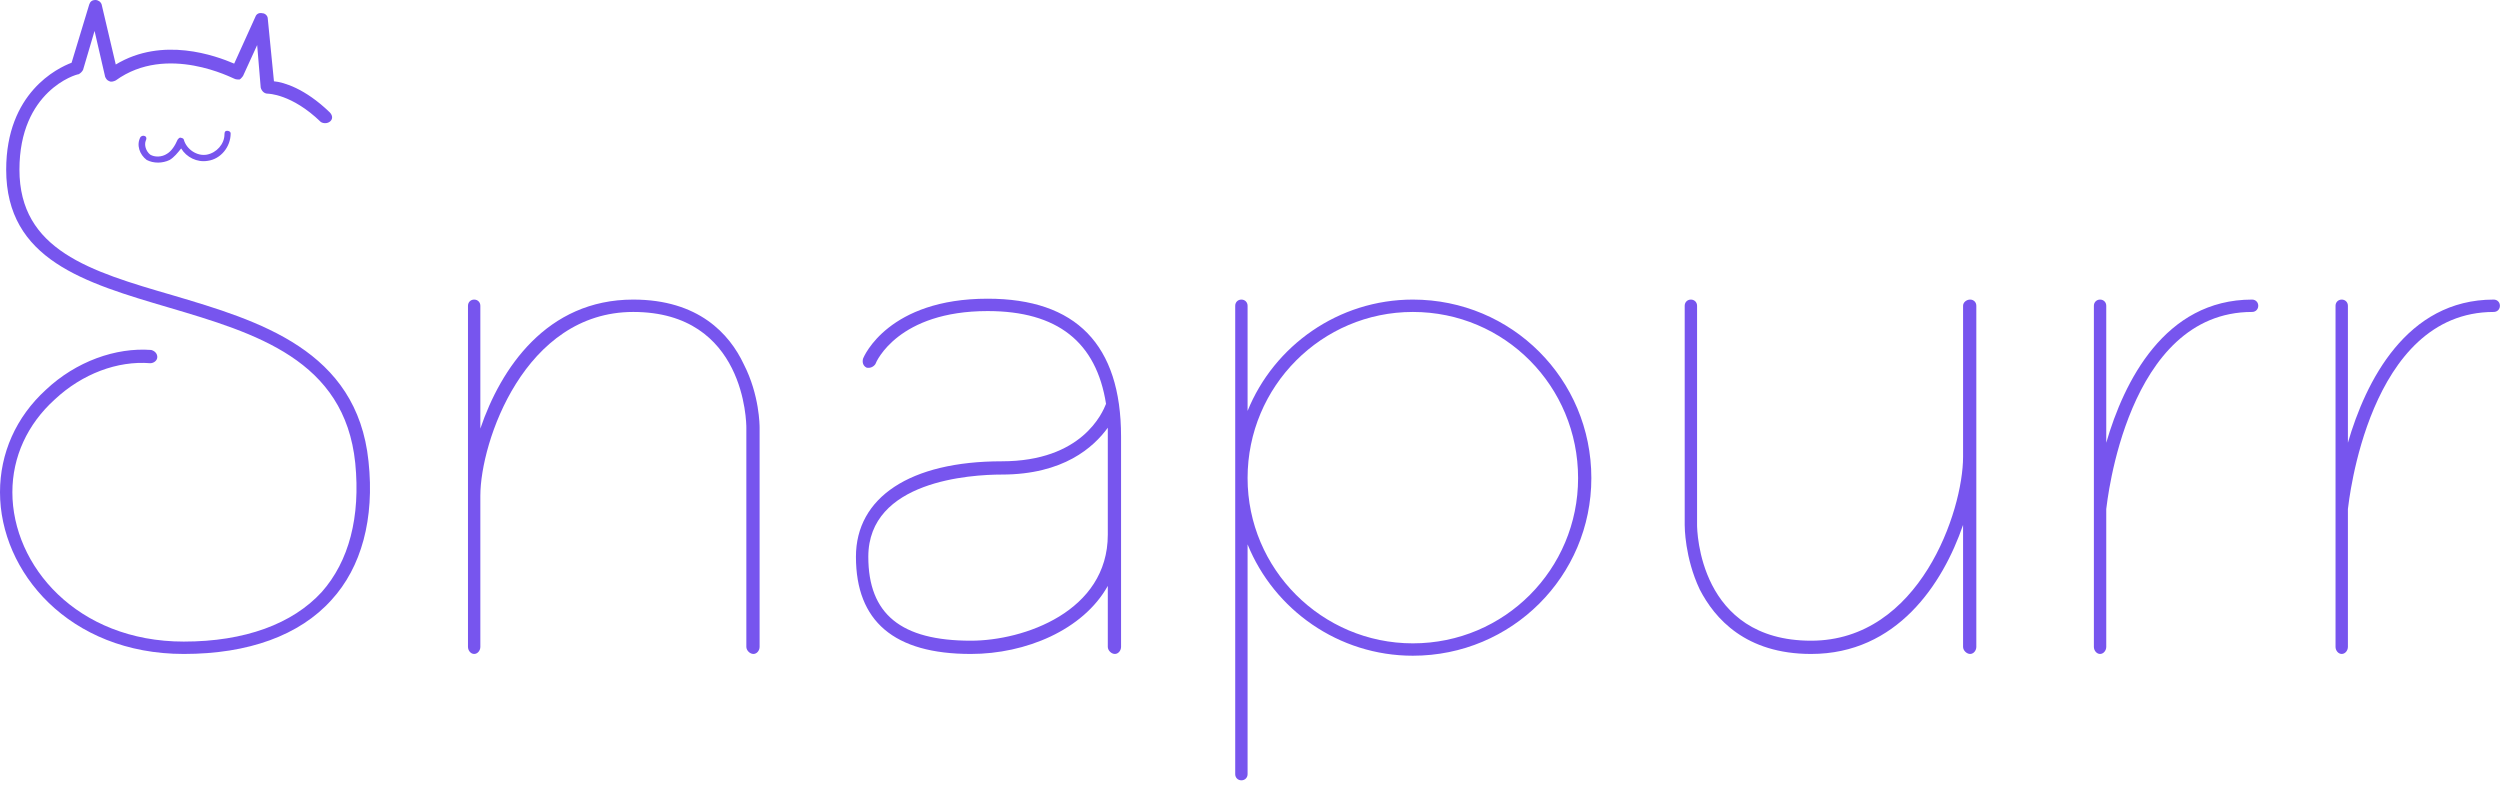
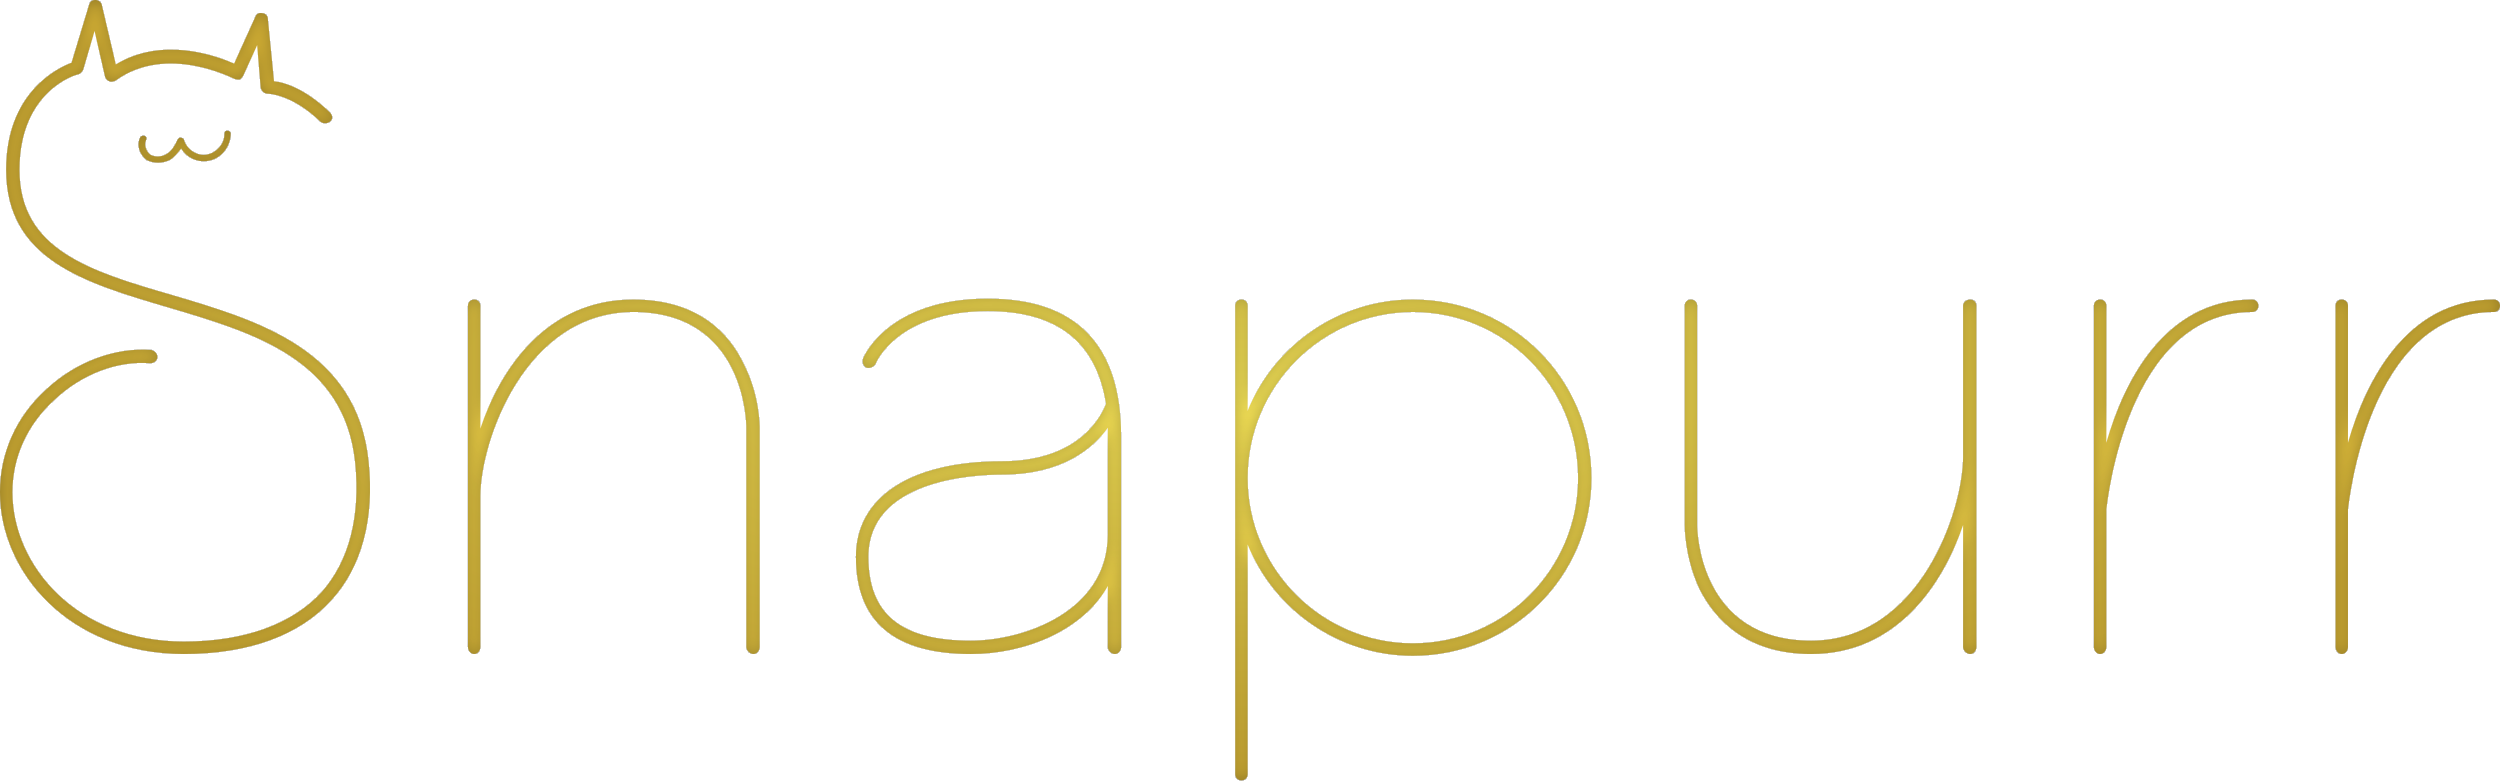
- <svg xmlns="http://www.w3.org/2000/svg" width="215" height="68" viewBox="0 0 215 68" fill="none">
-   <path d="M31.692 39.672C32.224 44.612 31.084 48.792 28.5 51.604C25.764 54.644 21.356 56.24 15.808 56.24C5.928 56.24 0 49.172 0 42.332C0 38.988 1.368 35.872 3.952 33.516C6.536 31.084 9.956 29.868 12.996 30.096C13.3 30.172 13.528 30.4 13.528 30.704C13.528 31.008 13.224 31.236 12.92 31.236C10.108 31.008 7.068 32.148 4.712 34.352C2.356 36.48 1.064 39.292 1.064 42.332C1.064 48.64 6.612 55.176 15.808 55.176C21.052 55.176 25.156 53.656 27.664 50.92C30.02 48.26 31.008 44.46 30.552 39.824C29.64 30.932 21.964 28.652 14.516 26.448C7.296 24.32 0.532 22.344 0.532 14.592C0.532 7.98 4.94 5.852 6.156 5.396L7.676 0.38C7.752 0.152 7.904 0 8.208 0C8.436 0 8.664 0.152 8.74 0.38L9.956 5.548C13.984 3.116 18.544 4.788 20.14 5.472L21.964 1.444C22.04 1.216 22.268 1.064 22.572 1.14C22.8 1.14 23.028 1.368 23.028 1.596L23.56 6.992C24.396 7.068 26.22 7.6 28.348 9.652C28.576 9.88 28.652 10.184 28.424 10.412C28.196 10.64 27.816 10.64 27.588 10.488C25.08 8.056 23.028 8.056 23.028 8.056C22.724 8.056 22.496 7.828 22.42 7.524L22.116 3.876L20.9 6.536C20.824 6.612 20.748 6.764 20.596 6.84C20.444 6.84 20.292 6.84 20.14 6.764C20.064 6.764 14.364 3.724 9.956 6.916C9.804 6.992 9.576 7.068 9.424 6.992C9.196 6.916 9.12 6.764 9.044 6.612L8.132 2.66L7.144 6.004C7.068 6.156 6.916 6.308 6.764 6.384C6.536 6.384 1.672 7.828 1.672 14.592C1.672 21.508 7.752 23.332 14.82 25.384C22.268 27.588 30.704 30.096 31.692 39.672ZM12.464 11.704C12.616 11.78 12.616 11.932 12.54 12.084C12.388 12.464 12.54 12.996 12.92 13.3C13.3 13.528 13.908 13.528 14.364 13.224C14.744 12.996 15.048 12.54 15.276 12.008C15.352 11.932 15.428 11.78 15.58 11.856C15.656 11.856 15.808 11.932 15.808 12.008C16.036 12.844 16.948 13.452 17.784 13.3C18.62 13.148 19.304 12.388 19.304 11.552C19.304 11.324 19.38 11.248 19.532 11.248C19.684 11.248 19.836 11.324 19.836 11.476C19.836 12.616 19 13.68 17.86 13.832C16.948 13.984 16.036 13.528 15.58 12.768C15.276 13.148 14.972 13.528 14.592 13.756C14.288 13.908 13.908 13.984 13.604 13.984C13.224 13.984 12.92 13.908 12.616 13.756C12.008 13.3 11.704 12.464 12.084 11.78C12.16 11.704 12.312 11.628 12.464 11.704Z" fill="#7755EE" />
-   <path d="M63.958 31.312C65.326 33.972 65.326 36.632 65.326 36.784V55.632C65.326 55.936 65.098 56.24 64.794 56.24C64.49 56.24 64.186 55.936 64.186 55.632V36.784C64.186 36.404 64.11 26.828 54.458 26.828C45.11 26.828 41.31 38 41.31 42.636V55.632C41.31 55.936 41.082 56.24 40.778 56.24C40.474 56.24 40.246 55.936 40.246 55.632V26.296C40.246 25.992 40.474 25.764 40.778 25.764C41.082 25.764 41.31 25.992 41.31 26.296V36.86C43.058 31.692 47.01 25.764 54.458 25.764C60.082 25.764 62.742 28.728 63.958 31.312Z" fill="#7755EE" />
-   <path d="M84.935 25.688C92.535 25.688 96.411 29.64 96.411 37.544V55.632C96.411 55.936 96.183 56.24 95.879 56.24C95.575 56.24 95.271 55.936 95.271 55.632V50.388C93.143 54.188 88.203 56.24 83.491 56.24C76.879 56.24 73.611 53.428 73.611 47.88C73.611 42.788 78.247 39.672 86.151 39.672C93.067 39.672 94.815 35.492 95.119 34.732C94.283 29.412 90.939 26.752 84.935 26.752C77.259 26.752 75.359 31.084 75.283 31.312C75.131 31.54 74.827 31.692 74.523 31.616C74.219 31.464 74.143 31.16 74.219 30.856C74.295 30.628 76.423 25.688 84.935 25.688ZM83.491 55.1C88.051 55.1 95.271 52.592 95.271 45.98V37.544C95.271 37.24 95.271 37.012 95.271 36.784C94.055 38.456 91.471 40.812 86.151 40.812C83.491 40.812 74.675 41.344 74.675 47.88C74.675 52.82 77.487 55.1 83.491 55.1Z" fill="#7755EE" />
-   <path d="M121.504 25.764C130.016 25.764 136.856 32.604 136.856 41.116C136.856 49.552 130.016 56.392 121.504 56.392C115.12 56.392 109.572 52.44 107.292 46.816V66.576C107.292 66.88 107.064 67.108 106.76 67.108C106.456 67.108 106.228 66.88 106.228 66.576V26.296C106.228 25.992 106.456 25.764 106.76 25.764C107.064 25.764 107.292 25.992 107.292 26.296V35.34C109.572 29.716 115.12 25.764 121.504 25.764ZM121.504 55.328C129.408 55.328 135.716 48.944 135.716 41.116C135.716 33.212 129.408 26.828 121.504 26.828C113.676 26.828 107.292 33.212 107.292 41.116C107.292 48.944 113.676 55.328 121.504 55.328Z" fill="#7755EE" />
-   <path d="M169.432 25.764C169.736 25.764 169.964 25.992 169.964 26.296V55.632C169.964 55.936 169.736 56.24 169.432 56.24C169.128 56.24 168.824 55.936 168.824 55.632V45.144C167.076 50.236 163.124 56.24 155.752 56.24C150.128 56.24 147.468 53.2 146.176 50.692C144.884 47.956 144.884 45.296 144.884 45.144V26.296C144.884 25.992 145.112 25.764 145.416 25.764C145.72 25.764 145.948 25.992 145.948 26.296V45.144C145.948 45.6 146.1 55.1 155.752 55.1C165.1 55.1 168.824 43.928 168.824 39.292V26.296C168.824 25.992 169.128 25.764 169.432 25.764Z" fill="#7755EE" />
-   <path d="M193.678 25.764C193.982 25.764 194.21 25.992 194.21 26.296C194.21 26.6 193.982 26.828 193.678 26.828C182.886 26.828 181.214 43.244 181.138 43.776V55.632C181.138 55.936 180.91 56.24 180.606 56.24C180.302 56.24 180.074 55.936 180.074 55.632V26.296C180.074 25.992 180.302 25.764 180.606 25.764C180.91 25.764 181.138 25.992 181.138 26.296V38.076C182.658 32.832 186.154 25.764 193.678 25.764Z" fill="#7755EE" />
-   <path d="M214.46 25.764C214.764 25.764 214.992 25.992 214.992 26.296C214.992 26.6 214.764 26.828 214.46 26.828C203.668 26.828 201.996 43.244 201.92 43.776V55.632C201.92 55.936 201.692 56.24 201.388 56.24C201.084 56.24 200.856 55.936 200.856 55.632V26.296C200.856 25.992 201.084 25.764 201.388 25.764C201.692 25.764 201.92 25.992 201.92 26.296V38.076C203.44 32.832 206.936 25.764 214.46 25.764Z" fill="#7755EE" />
+ <svg xmlns="http://www.w3.org/2000/svg" width="173" height="54" viewBox="0 0 173 54" fill="none">
+   <g filter="url(#filter0_i_36_12)">
+     <path d="M25.502 31.923C25.93 35.898 25.012 39.262 22.933 41.524C20.732 43.971 17.185 45.255 12.72 45.255C4.77 45.255 0 39.567 0 34.063C0 31.373 1.101 28.865 3.18 26.969C5.259 25.012 8.011 24.034 10.457 24.217C10.702 24.279 10.886 24.462 10.886 24.707C10.886 24.951 10.641 25.135 10.396 25.135C8.134 24.951 5.687 25.869 3.792 27.642C1.896 29.355 0.856 31.617 0.856 34.063C0.856 39.139 5.321 44.399 12.72 44.399C16.94 44.399 20.242 43.175 22.261 40.974C24.156 38.834 24.951 35.776 24.584 32.045C23.851 24.89 17.674 23.055 11.681 21.282C5.871 19.57 0.428 17.98 0.428 11.742C0.428 6.421 3.975 4.709 4.954 4.342L6.177 0.306C6.238 0.122 6.36 0 6.605 0C6.788 0 6.972 0.122 7.033 0.306L8.011 4.464C11.252 2.507 14.922 3.853 16.206 4.403L17.674 1.162C17.735 0.978 17.919 0.856 18.163 0.917C18.346 0.917 18.53 1.101 18.53 1.284L18.958 5.626C19.631 5.687 21.099 6.116 22.811 7.767C22.994 7.95 23.055 8.195 22.872 8.378C22.689 8.562 22.383 8.562 22.199 8.439C20.181 6.482 18.53 6.482 18.53 6.482C18.285 6.482 18.102 6.299 18.041 6.054L17.796 3.119L16.818 5.259C16.756 5.321 16.695 5.443 16.573 5.504C16.451 5.504 16.328 5.504 16.206 5.443C16.145 5.443 11.558 2.997 8.011 5.565C7.889 5.626 7.706 5.687 7.583 5.626C7.4 5.565 7.339 5.443 7.277 5.321L6.544 2.14L5.749 4.831C5.687 4.954 5.565 5.076 5.443 5.137C5.259 5.137 1.345 6.299 1.345 11.742C1.345 17.307 6.238 18.775 11.925 20.426C17.919 22.199 24.707 24.217 25.502 31.923ZM10.029 9.418C10.152 9.479 10.152 9.601 10.091 9.724C9.968 10.029 10.091 10.457 10.396 10.702C10.702 10.886 11.191 10.886 11.558 10.641C11.864 10.457 12.109 10.091 12.292 9.663C12.353 9.601 12.415 9.479 12.537 9.54C12.598 9.54 12.72 9.601 12.72 9.663C12.904 10.335 13.638 10.825 14.31 10.702C14.983 10.58 15.533 9.968 15.533 9.296C15.533 9.112 15.595 9.051 15.717 9.051C15.839 9.051 15.961 9.112 15.961 9.234C15.961 10.152 15.289 11.008 14.371 11.13C13.638 11.252 12.904 10.886 12.537 10.274C12.292 10.58 12.048 10.886 11.742 11.069C11.497 11.191 11.191 11.252 10.947 11.252C10.641 11.252 10.396 11.191 10.152 11.069C9.663 10.702 9.418 10.029 9.724 9.479C9.785 9.418 9.907 9.357 10.029 9.418Z" fill="url(#paint0_diamond_36_12)" />
+     <path d="M51.465 25.196C52.566 27.336 52.566 29.477 52.566 29.599V44.766C52.566 45.01 52.383 45.255 52.138 45.255C51.894 45.255 51.649 45.01 51.649 44.766V29.599C51.649 29.293 51.588 21.588 43.821 21.588C36.299 21.588 33.241 30.578 33.241 34.308V44.766C33.241 45.01 33.058 45.255 32.813 45.255C32.569 45.255 32.385 45.01 32.385 44.766V21.16C32.385 20.915 32.569 20.732 32.813 20.732C33.058 20.732 33.241 20.915 33.241 21.16V29.66C34.648 25.502 37.828 20.732 43.821 20.732C48.346 20.732 50.487 23.117 51.465 25.196Z" fill="url(#paint1_diamond_36_12)" />
+     <path d="M68.345 20.67C74.46 20.67 77.579 23.851 77.579 30.211V44.766C77.579 45.01 77.396 45.255 77.151 45.255C76.906 45.255 76.662 45.01 76.662 44.766V40.546C74.95 43.604 70.974 45.255 67.183 45.255C61.862 45.255 59.233 42.992 59.233 38.528C59.233 34.43 62.963 31.923 69.323 31.923C74.888 31.923 76.295 28.559 76.54 27.948C75.867 23.667 73.176 21.527 68.345 21.527C62.168 21.527 60.639 25.012 60.578 25.196C60.456 25.379 60.211 25.502 59.967 25.441C59.722 25.318 59.661 25.074 59.722 24.829C59.783 24.645 61.495 20.67 68.345 20.67ZM67.183 44.337C70.852 44.337 76.662 42.319 76.662 36.999V30.211C76.662 29.966 76.662 29.783 76.662 29.599C75.683 30.945 73.604 32.84 69.323 32.84C67.183 32.84 60.089 33.268 60.089 38.528C60.089 42.503 62.352 44.337 67.183 44.337Z" fill="url(#paint2_diamond_36_12)" />
+     <path d="M97.771 20.732C104.621 20.732 110.125 26.236 110.125 33.085C110.125 39.873 104.621 45.377 97.771 45.377C92.634 45.377 88.17 42.197 86.335 37.672V53.572C86.335 53.816 86.152 54 85.907 54C85.663 54 85.479 53.816 85.479 53.572V21.16C85.479 20.915 85.663 20.732 85.907 20.732C86.152 20.732 86.335 20.915 86.335 21.16V28.437C88.17 23.912 92.634 20.732 97.771 20.732ZM97.771 44.521C104.131 44.521 109.207 39.384 109.207 33.085C109.207 26.725 104.131 21.588 97.771 21.588C91.472 21.588 86.335 26.725 86.335 33.085C86.335 39.384 91.472 44.521 97.771 44.521Z" fill="url(#paint3_diamond_36_12)" />
+     <path d="M136.337 20.732C136.582 20.732 136.765 20.915 136.765 21.16V44.766C136.765 45.01 136.582 45.255 136.337 45.255C136.093 45.255 135.848 45.01 135.848 44.766V36.326C134.441 40.424 131.261 45.255 125.329 45.255C120.804 45.255 118.663 42.809 117.624 40.791C116.584 38.589 116.584 36.449 116.584 36.326V21.16C116.584 20.915 116.768 20.732 117.012 20.732C117.257 20.732 117.44 20.915 117.44 21.16V36.326C117.44 36.693 117.563 44.337 125.329 44.337C132.851 44.337 135.848 35.348 135.848 31.617V21.16C135.848 20.915 136.093 20.732 136.337 20.732Z" fill="url(#paint4_diamond_36_12)" />
+     <path d="M155.848 20.732C156.092 20.732 156.276 20.915 156.276 21.16C156.276 21.404 156.092 21.588 155.848 21.588C147.164 21.588 145.818 34.797 145.757 35.225V44.766C145.757 45.01 145.574 45.255 145.329 45.255C145.084 45.255 144.901 45.01 144.901 44.766V21.16C144.901 20.915 145.084 20.732 145.329 20.732C145.574 20.732 145.757 20.915 145.757 21.16V30.639C146.98 26.419 149.793 20.732 155.848 20.732Z" fill="url(#paint5_diamond_36_12)" />
+     <path d="M172.57 20.732C172.814 20.732 172.998 20.915 172.998 21.16C172.998 21.404 172.814 21.588 172.57 21.588C163.886 21.588 162.54 34.797 162.479 35.225V44.766C162.479 45.01 162.296 45.255 162.051 45.255C161.807 45.255 161.623 45.01 161.623 44.766V21.16C161.623 20.915 161.807 20.732 162.051 20.732C162.296 20.732 162.479 20.915 162.479 21.16V30.639C163.702 26.419 166.515 20.732 172.57 20.732Z" fill="url(#paint6_diamond_36_12)" />
+   </g>
+   <defs>
+     <filter id="filter0_i_36_12" x="0" y="0" width="172.998" height="54" filterUnits="userSpaceOnUse" color-interpolation-filters="sRGB">
+       <feFlood flood-opacity="0" result="BackgroundImageFix" />
+       <feBlend mode="normal" in="SourceGraphic" in2="BackgroundImageFix" result="shape" />
+       <feColorMatrix in="SourceAlpha" type="matrix" values="0 0 0 0 0 0 0 0 0 0 0 0 0 0 0 0 0 0 127 0" result="hardAlpha" />
+       <feOffset />
+       <feGaussianBlur stdDeviation="0.5" />
+       <feComposite in2="hardAlpha" operator="arithmetic" k2="-1" k3="1" />
+       <feColorMatrix type="matrix" values="0 0 0 0 0 0 0 0 0 0 0 0 0 0 0 0 0 0 0.25 0" />
+       <feBlend mode="normal" in2="shape" result="effect1_innerShadow_36_12" />
+     </filter>
+     <radialGradient id="paint0_diamond_36_12" cx="0" cy="0" r="1" gradientUnits="userSpaceOnUse" gradientTransform="translate(86.4989 27) rotate(90) scale(27 86.4989)">
+       <stop stop-color="#EEDD55" />
+       <stop offset="1" stop-color="#CCAA33" />
+     </radialGradient>
+     <radialGradient id="paint1_diamond_36_12" cx="0" cy="0" r="1" gradientUnits="userSpaceOnUse" gradientTransform="translate(86.4989 27) rotate(90) scale(27 86.4989)">
+       <stop stop-color="#EEDD55" />
+       <stop offset="1" stop-color="#CCAA33" />
+     </radialGradient>
+     <radialGradient id="paint2_diamond_36_12" cx="0" cy="0" r="1" gradientUnits="userSpaceOnUse" gradientTransform="translate(86.4989 27) rotate(90) scale(27 86.4989)">
+       <stop stop-color="#EEDD55" />
+       <stop offset="1" stop-color="#CCAA33" />
+     </radialGradient>
+     <radialGradient id="paint3_diamond_36_12" cx="0" cy="0" r="1" gradientUnits="userSpaceOnUse" gradientTransform="translate(86.4989 27) rotate(90) scale(27 86.4989)">
+       <stop stop-color="#EEDD55" />
+       <stop offset="1" stop-color="#CCAA33" />
+     </radialGradient>
+     <radialGradient id="paint4_diamond_36_12" cx="0" cy="0" r="1" gradientUnits="userSpaceOnUse" gradientTransform="translate(86.4989 27) rotate(90) scale(27 86.4989)">
+       <stop stop-color="#EEDD55" />
+       <stop offset="1" stop-color="#CCAA33" />
+     </radialGradient>
+     <radialGradient id="paint5_diamond_36_12" cx="0" cy="0" r="1" gradientUnits="userSpaceOnUse" gradientTransform="translate(86.4989 27) rotate(90) scale(27 86.4989)">
+       <stop stop-color="#EEDD55" />
+       <stop offset="1" stop-color="#CCAA33" />
+     </radialGradient>
+     <radialGradient id="paint6_diamond_36_12" cx="0" cy="0" r="1" gradientUnits="userSpaceOnUse" gradientTransform="translate(86.4989 27) rotate(90) scale(27 86.4989)">
+       <stop stop-color="#EEDD55" />
+       <stop offset="1" stop-color="#CCAA33" />
+     </radialGradient>
+   </defs>
</svg>
